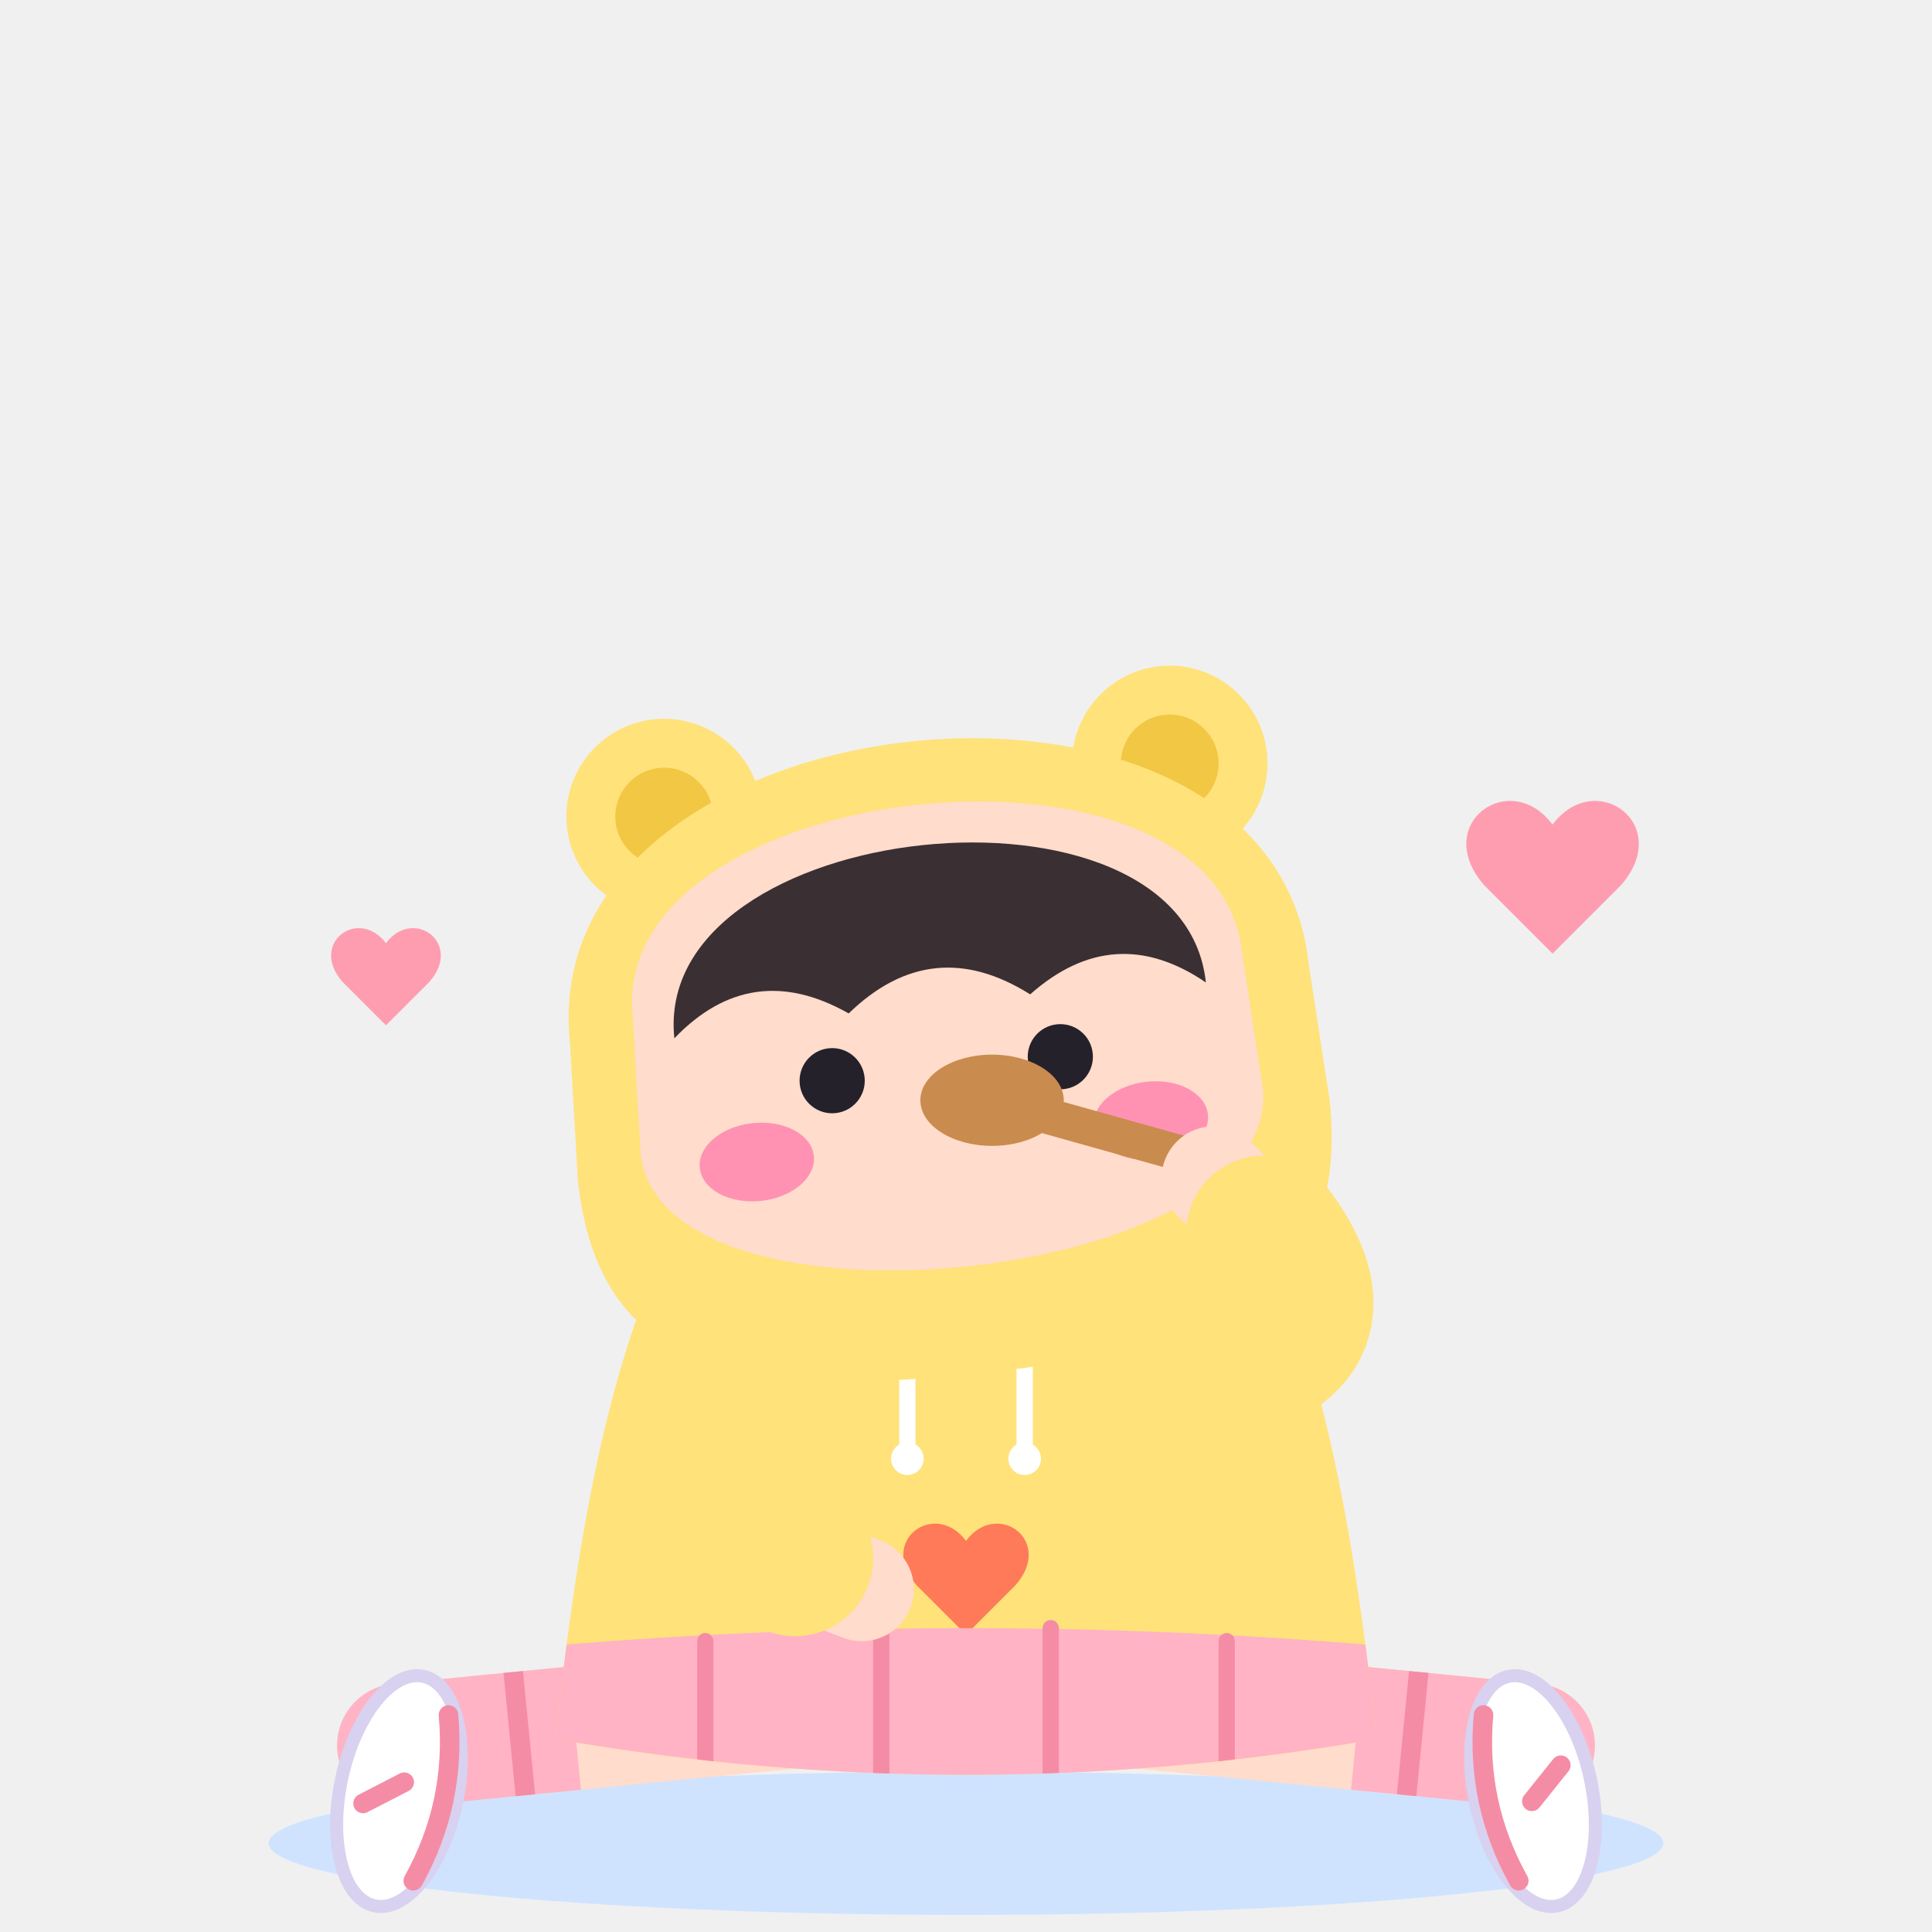
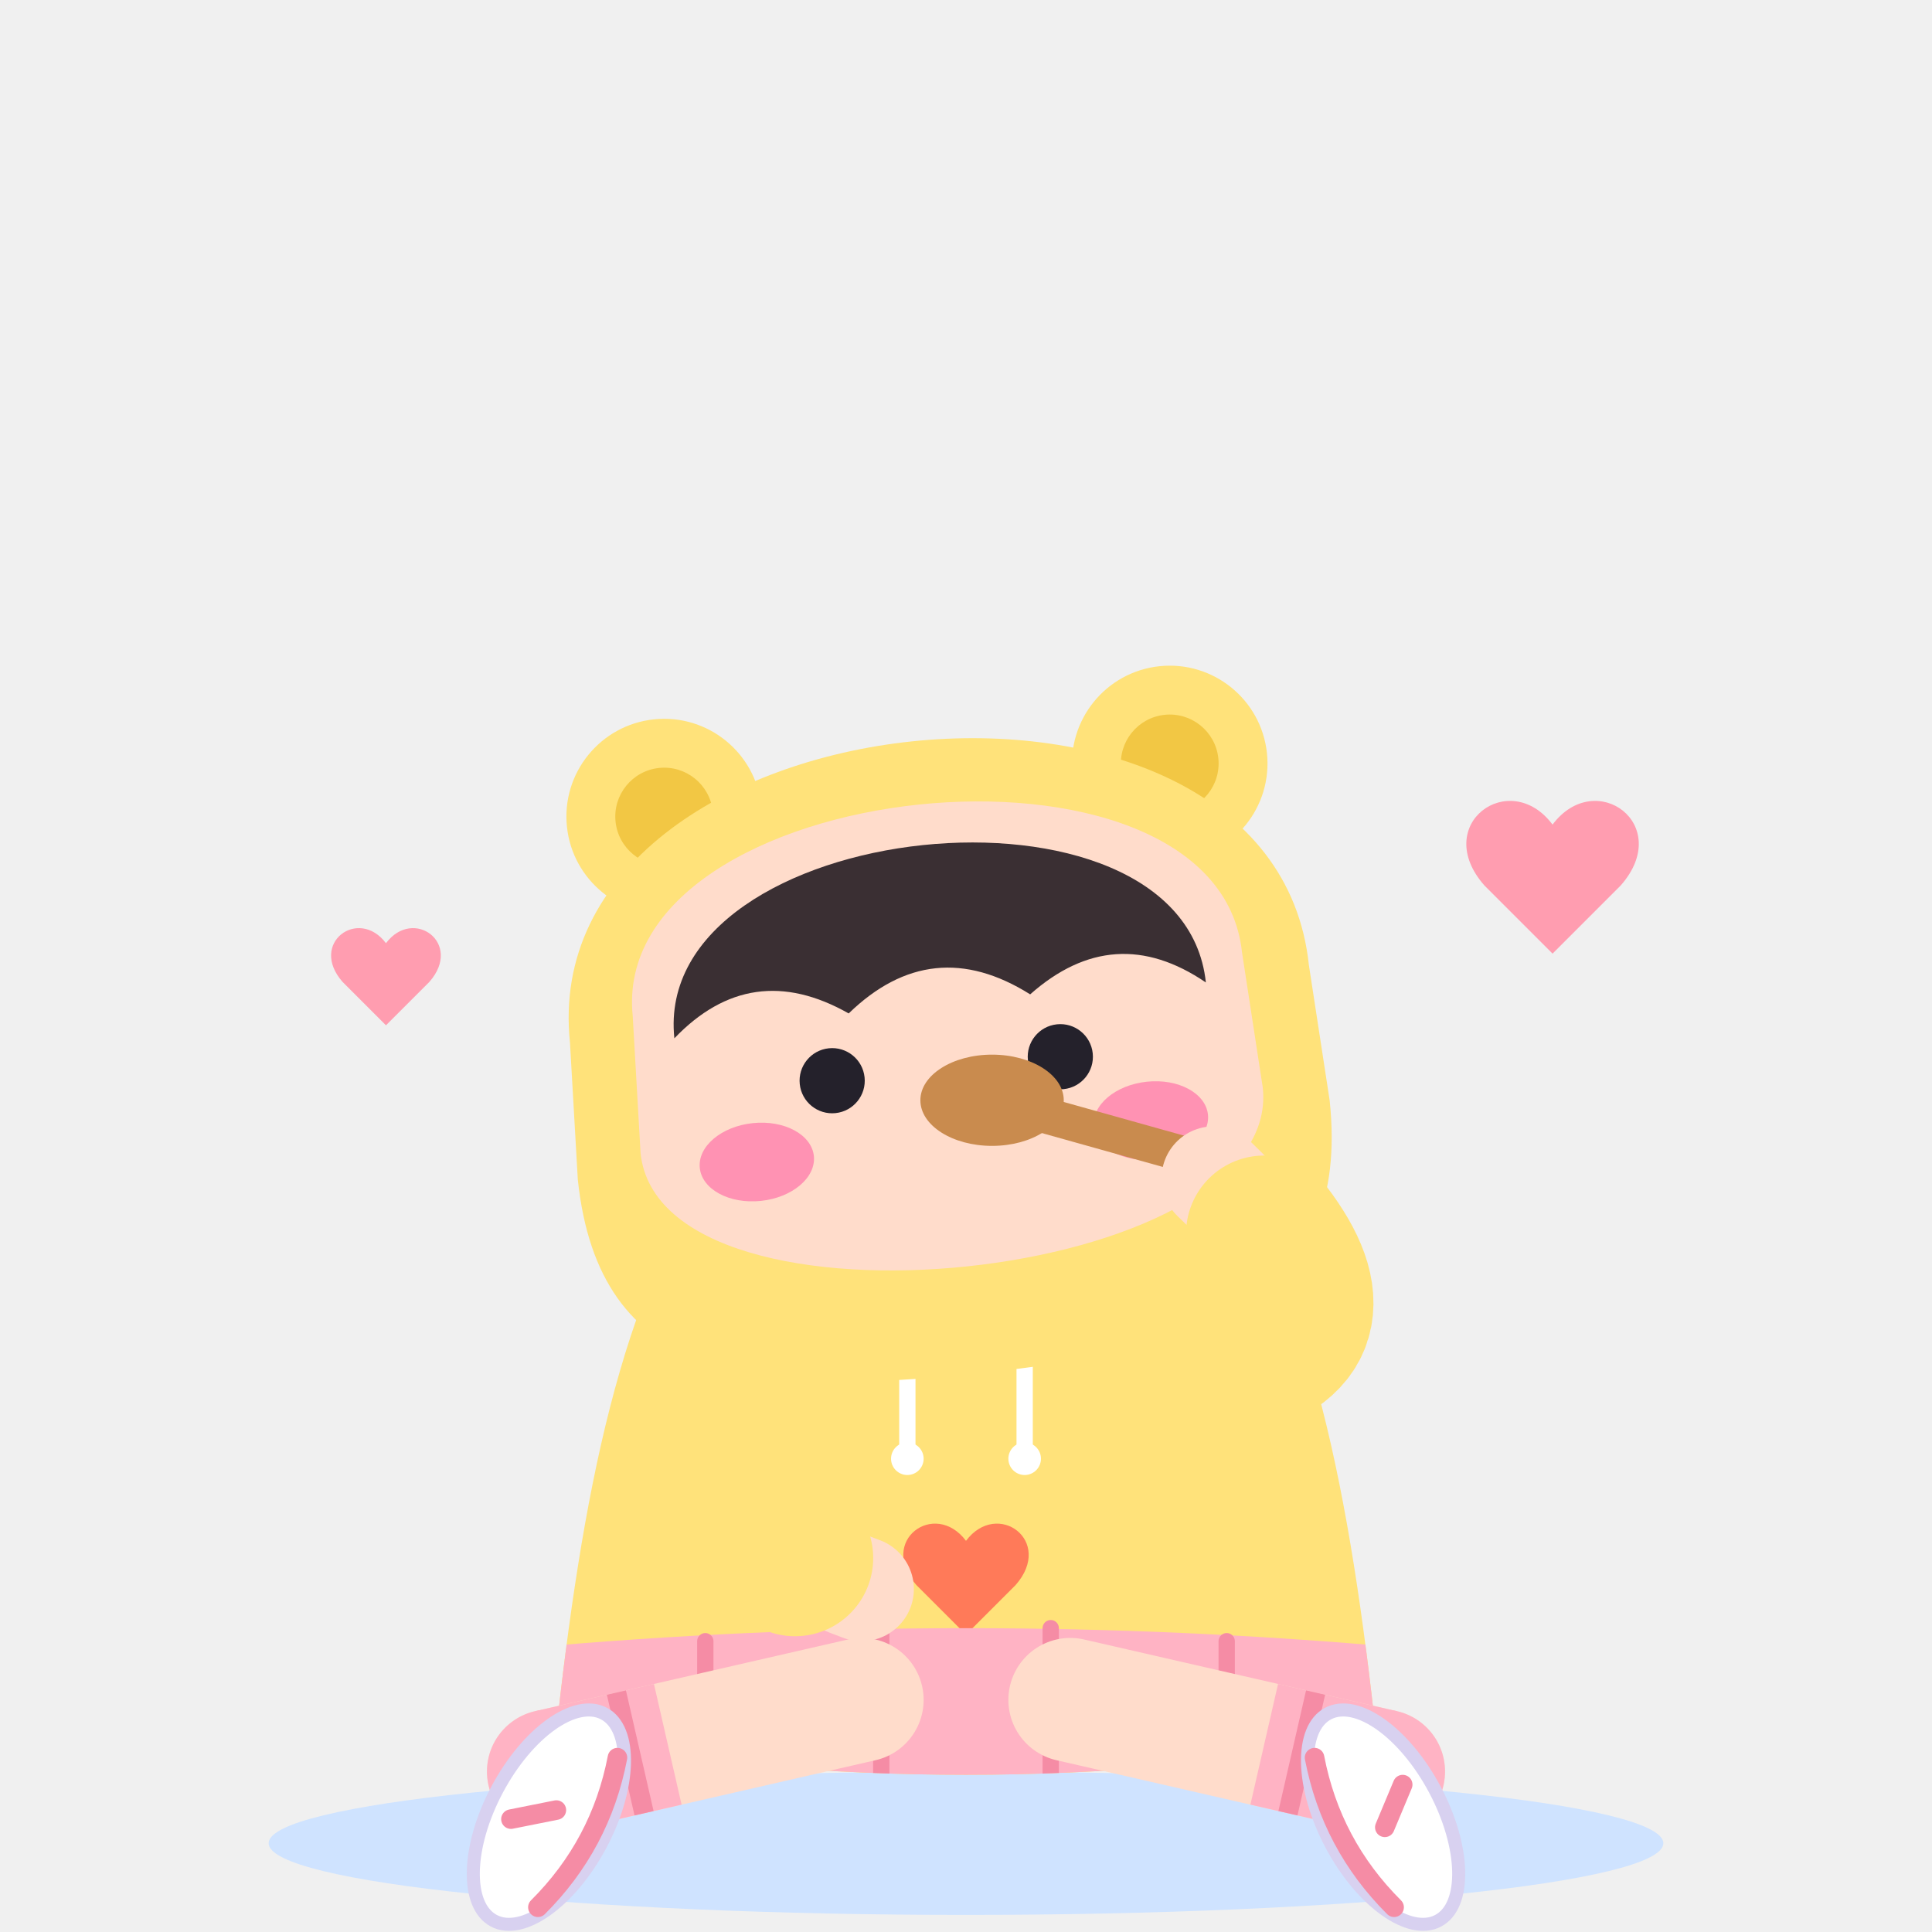
<svg xmlns="http://www.w3.org/2000/svg" viewBox="0 0 480 480" width="480" height="480">
  <g transform="translate(240 464) scale(0.88) translate(-240 -464)">
    <g transform="translate(240 470) scale(0.92) translate(-240 -470)">
      <ellipse cx="240" cy="456" rx="214" ry="22" fill="#CFE3FF" />
      <g>
-         <path d="M208 412 L66 426" stroke="#FFDCCB" stroke-width="38" stroke-linecap="round" />
-         <path d="M119.96 420.68 L66 426" stroke="#FFB3C4" stroke-width="38" />
-         <circle cx="66" cy="426" r="19" fill="#FFB3C4" />
-         <path d="M104.784 441.268 L101.056 403.452" stroke="#F58CA5" stroke-width="6" />
-         <g transform="rotate(-78 66 440)">
-           <ellipse cx="66" cy="440" rx="36" ry="18" fill="#FFFFFF" stroke="#D8D1F0" stroke-width="4" />
-           <path d="M40 450 q26 8 52 0" stroke="#F58CA5" stroke-width="6" stroke-linecap="round" fill="none" />
-           <path d="M60 430 l9 11" stroke="#F58CA5" stroke-width="6" stroke-linecap="round" />
-         </g>
-         <path d="M272 412 L414 426" stroke="#FFDCCB" stroke-width="38" stroke-linecap="round" />
-         <path d="M360.04 420.68 L414 426" stroke="#FFB3C4" stroke-width="38" />
-         <circle cx="414" cy="426" r="19" fill="#FFB3C4" />
-         <path d="M378.944 403.452 L375.216 441.268" stroke="#F58CA5" stroke-width="6" />
-         <g transform="rotate(78 414 440)">
-           <ellipse cx="414" cy="440" rx="36" ry="18" fill="#FFFFFF" stroke="#D8D1F0" stroke-width="4" />
-           <path d="M388 450 q26 8 52 0" stroke="#F58CA5" stroke-width="6" stroke-linecap="round" fill="none" />
-           <path d="M408 430 l9 11" stroke="#F58CA5" stroke-width="6" stroke-linecap="round" />
-         </g>
        <g transform="translate(0 40) rotate(0 240 384)">
          <clipPath id="c8">
            <path d="M164 206 C134 246 122 310 114 384 Q240 406 366 384 C358 310 346 246 316 206 Z" />
          </clipPath>
          <path d="M164 206 C134 246 122 310 114 384 Q240 406 366 384 C358 310 346 246 316 206 Z" fill="#FFE27A" />
          <g clip-path="url(#c8)">
            <path d="M222 268 v26 M258 268 v26" stroke="#FFFFFF" stroke-width="5" stroke-linecap="round" />
            <circle cx="222" cy="298" r="5" fill="#FFFFFF" />
            <circle cx="258" cy="298" r="5" fill="#FFFFFF" />
            <path transform="translate(240 328) scale(0.8)" d="M0 -6 c-12 -16 -34 0 -19 17 l19 19 l19 -19 c15 -17 -7 -33 -19 -17 z" fill="#FF7A59" />
            <path d="M106 356 Q240 344 374 356 V420 H106 Z" fill="#FFB3C4" />
            <path d="M160 354 V410 M214 350 V410 M266 350 V410 M320 354 V410" stroke="#F58CA5" stroke-width="5" stroke-linecap="round" />
          </g>
          <g transform="rotate(-6 240 236)">
            <circle cx="162" cy="92" r="30" fill="#FFE27A" />
            <circle cx="318" cy="92" r="30" fill="#FFE27A" />
            <circle cx="162" cy="92" r="15" fill="#F2C744" />
            <circle cx="318" cy="92" r="15" fill="#F2C744" />
            <path d="M126 158 C126 50 354 50 354 158 L356 200 C356 262 310 272 240 272 C170 272 124 262 124 200 Z" fill="#FFE27A" />
            <path d="M146 152 C146 78 334 78 334 152 L336 194 C336 254 144 254 144 194 Z" fill="#FFDCCB" />
            <path d="M158 160 C158 92 322 92 322 160 Q296 138 268 158 Q240 136 212 158 Q184 138 158 160 Z" fill="#3A2F33" />
            <g transform="translate(240 178) scale(0.8) translate(-240 -262)">
              <ellipse cx="164" cy="290" rx="22" ry="15" fill="#FF8FB1" opacity="0.95" />
              <ellipse cx="316" cy="290" rx="22" ry="15" fill="#FF8FB1" opacity="0.95" />
              <circle cx="196" cy="262" r="12.5" fill="#24212B" />
              <circle cx="284" cy="262" r="12.5" fill="#24212B" />
            </g>
          </g>
          <path d="M312 206 L262 192" stroke="#C98B4E" stroke-width="11" stroke-linecap="round" />
          <ellipse cx="248" cy="188" rx="22" ry="14" fill="#C98B4E" />
          <path d="M320 268 Q364.0 258.0 316 212" stroke="#FFDCCB" stroke-width="32" stroke-linecap="round" fill="none" />
          <path d="M320 268 Q355.2 260.0 331.52 228.96" stroke="#FFE27A" stroke-width="48" stroke-linecap="round" fill="none" />
          <path d="M160 268 Q150.0 317.0 208 338" stroke="#FFDCCB" stroke-width="32" stroke-linecap="round" fill="none" />
          <path d="M160 268 Q152.0 307.2 187.52 328.48" stroke="#FFE27A" stroke-width="48" stroke-linecap="round" fill="none" />
        </g>
+         <path d="M208 412 L112 434" stroke="#FFDCCB" stroke-width="38" stroke-linecap="round" />
+         <path d="M148.48 425.64 L112 434" stroke="#FFB3C4" stroke-width="38" />
+         <circle cx="112" cy="434" r="19" fill="#FFB3C4" />
+         <path d="M141.204 446.8 L132.716 409.76" stroke="#F58CA5" stroke-width="6" />
+         <g transform="rotate(-62 112 448)">
+           <ellipse cx="112" cy="448" rx="36" ry="18" fill="#FFFFFF" stroke="#D8D1F0" stroke-width="4" />
+           <path d="M86 458 q26 8 52 0" stroke="#F58CA5" stroke-width="6" stroke-linecap="round" fill="none" />
+           <path d="M106 438 l9 11" stroke="#F58CA5" stroke-width="6" stroke-linecap="round" />
+         </g>
+         <path d="M272 412 L368 434" stroke="#FFDCCB" stroke-width="38" stroke-linecap="round" />
+         <path d="M331.52 425.64 L368 434" stroke="#FFB3C4" stroke-width="38" />
+         <circle cx="368" cy="434" r="19" fill="#FFB3C4" />
+         <path d="M347.284 409.76 L338.796 446.8" stroke="#F58CA5" stroke-width="6" />
+         <g transform="rotate(62 368 448)">
+           <ellipse cx="368" cy="448" rx="36" ry="18" fill="#FFFFFF" stroke="#D8D1F0" stroke-width="4" />
+           <path d="M342 458 q26 8 52 0" stroke="#F58CA5" stroke-width="6" stroke-linecap="round" fill="none" />
+           <path d="M362 438 l9 11" stroke="#F58CA5" stroke-width="6" stroke-linecap="round" />
+         </g>
      </g>
      <path transform="translate(420 150) scale(1.1)" d="M0 -6 c-12 -16 -34 0 -19 17 l19 19 l19 -19 c15 -17 -7 -33 -19 -17 z" fill="#FF9DB0" />
      <path transform="translate(62 184) scale(0.7)" d="M0 -6 c-12 -16 -34 0 -19 17 l19 19 l19 -19 c15 -17 -7 -33 -19 -17 z" fill="#FF9DB0" />
    </g>
  </g>
</svg>
